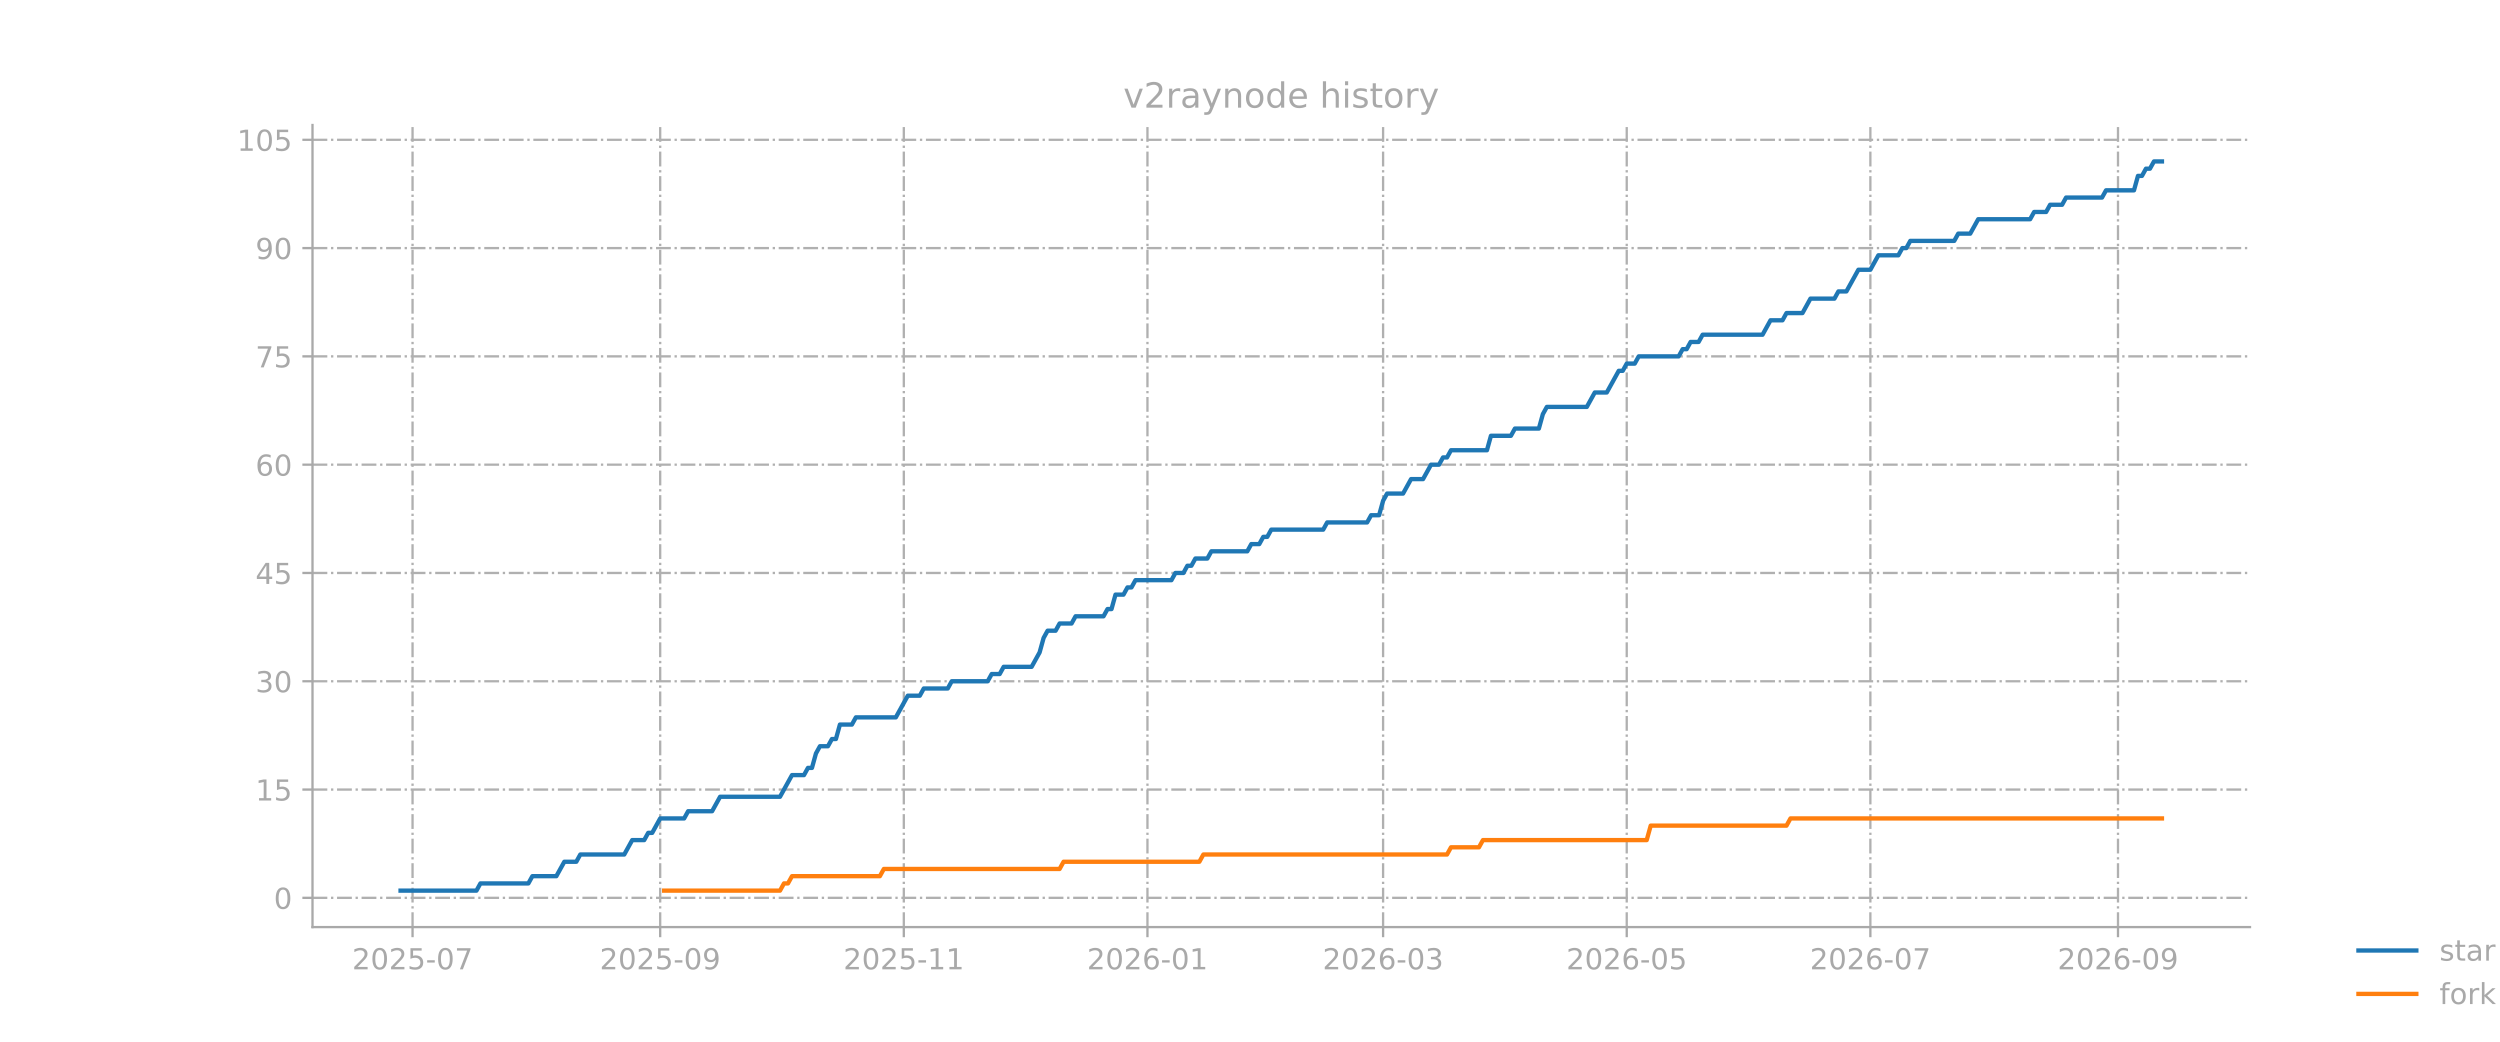
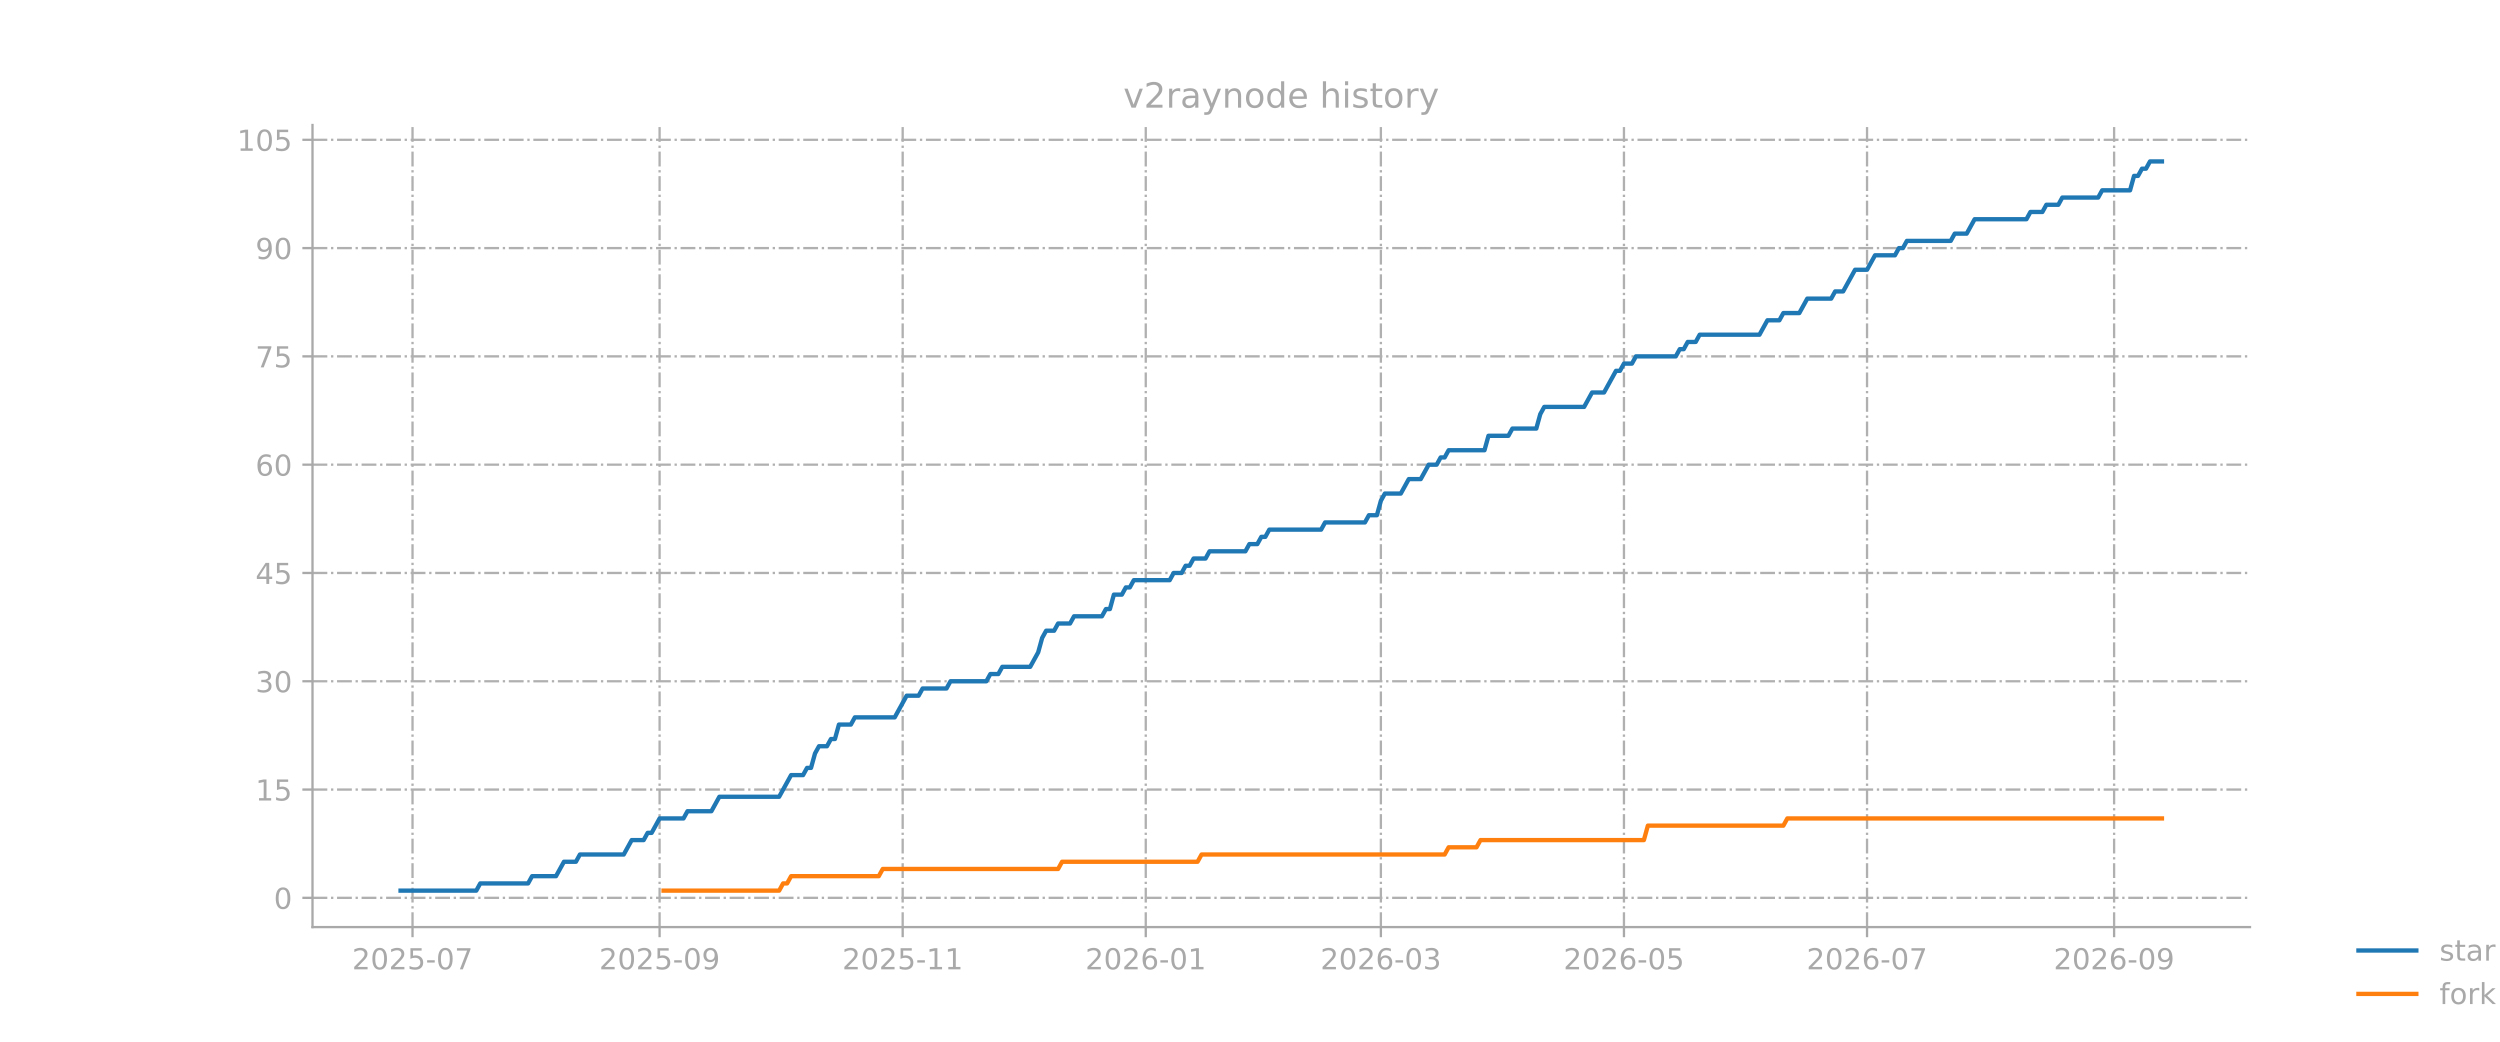
<svg xmlns="http://www.w3.org/2000/svg" xmlns:xlink="http://www.w3.org/1999/xlink" width="864pt" height="360pt" viewBox="0 0 864 360" version="1.1">
  <defs>
    <style type="text/css">*{stroke-linejoin: round; stroke-linecap: butt}</style>
  </defs>
  <g id="figure_1">
    <g id="patch_1">
      <path d="M 0 360  L 864 360  L 864 0  L 0 0  L 0 360  z " style="fill: none; opacity: 0" />
    </g>
    <g id="axes_1">
      <g id="patch_2">
        <path d="M 108 320.4  L 777.6 320.4  L 777.6 43.2  L 108 43.2  L 108 320.4  z " style="fill: none; opacity: 0" />
      </g>
      <g id="matplotlib.axis_1">
        <g id="xtick_1">
          <g id="line2d_1">
-             <path d="M 142.577 320.4  L 142.577 43.2  " clip-path="url(#pde689eb387)" style="fill: none; stroke-dasharray: 5.12,1.28,0.8,1.28; stroke-dashoffset: 0; stroke: #b0b0b0; stroke-width: 0.8" />
+             <path d="M 142.568 320.4  L 142.568 43.2  " clip-path="url(#pf4504f739e)" style="fill: none; stroke-dasharray: 5.12,1.28,0.8,1.28; stroke-dashoffset: 0; stroke: #b0b0b0; stroke-width: 0.8" />
          </g>
          <g id="line2d_2">
            <defs>
-               <path id="m1e9c561eea" d="M 0 0  L 0 3.5  " style="stroke: #a9a9a9; stroke-width: 0.8" />
+               <path id="mb2bfff92fb" d="M 0 0  L 0 3.5  " style="stroke: #a9a9a9; stroke-width: 0.8" />
            </defs>
            <g>
-               <use xlink:href="#m1e9c561eea" x="142.577" y="320.4" style="fill: #a9a9a9; stroke: #a9a9a9; stroke-width: 0.8" />
+               <use xlink:href="#mb2bfff92fb" x="142.568" y="320.4" style="fill: #a9a9a9; stroke: #a9a9a9; stroke-width: 0.8" />
            </g>
          </g>
          <g id="text_1">
-             <g style="fill: #a9a9a9" transform="translate(121.686 334.9977) scale(0.1 -0.1)">
+             <g style="fill: #a9a9a9" transform="translate(121.6766 334.9977) scale(0.1 -0.1)">
              <defs>
                <path id="DejaVuSans-15" d="M 1228 531  L 3431 531  L 3431 0  L 469 0  L 469 531  Q 828 903 1448 1529  Q 2069 2156 2228 2338  Q 2531 2678 2651 2914  Q 2772 3150 2772 3378  Q 2772 3750 2511 3984  Q 2250 4219 1831 4219  Q 1534 4219 1204 4116  Q 875 4013 500 3803  L 500 4441  Q 881 4594 1212 4672  Q 1544 4750 1819 4750  Q 2544 4750 2975 4387  Q 3406 4025 3406 3419  Q 3406 3131 3298 2873  Q 3191 2616 2906 2266  Q 2828 2175 2409 1742  Q 1991 1309 1228 531  z " transform="scale(0.015625)" />
                <path id="DejaVuSans-13" d="M 2034 4250  Q 1547 4250 1301 3770  Q 1056 3291 1056 2328  Q 1056 1369 1301 889  Q 1547 409 2034 409  Q 2525 409 2770 889  Q 3016 1369 3016 2328  Q 3016 3291 2770 3770  Q 2525 4250 2034 4250  z M 2034 4750  Q 2819 4750 3233 4129  Q 3647 3509 3647 2328  Q 3647 1150 3233 529  Q 2819 -91 2034 -91  Q 1250 -91 836 529  Q 422 1150 422 2328  Q 422 3509 836 4129  Q 1250 4750 2034 4750  z " transform="scale(0.015625)" />
                <path id="DejaVuSans-18" d="M 691 4666  L 3169 4666  L 3169 4134  L 1269 4134  L 1269 2991  Q 1406 3038 1543 3061  Q 1681 3084 1819 3084  Q 2600 3084 3056 2656  Q 3513 2228 3513 1497  Q 3513 744 3044 326  Q 2575 -91 1722 -91  Q 1428 -91 1123 -41  Q 819 9 494 109  L 494 744  Q 775 591 1075 516  Q 1375 441 1709 441  Q 2250 441 2565 725  Q 2881 1009 2881 1497  Q 2881 1984 2565 2268  Q 2250 2553 1709 2553  Q 1456 2553 1204 2497  Q 953 2441 691 2322  L 691 4666  z " transform="scale(0.015625)" />
                <path id="DejaVuSans-10" d="M 313 2009  L 1997 2009  L 1997 1497  L 313 1497  L 313 2009  z " transform="scale(0.015625)" />
                <path id="DejaVuSans-1a" d="M 525 4666  L 3525 4666  L 3525 4397  L 1831 0  L 1172 0  L 2766 4134  L 525 4134  L 525 4666  z " transform="scale(0.015625)" />
              </defs>
              <use xlink:href="#DejaVuSans-15" />
              <use xlink:href="#DejaVuSans-13" transform="translate(63.625 0)" />
              <use xlink:href="#DejaVuSans-15" transform="translate(127.25 0)" />
              <use xlink:href="#DejaVuSans-18" transform="translate(190.875 0)" />
              <use xlink:href="#DejaVuSans-10" transform="translate(254.5 0)" />
              <use xlink:href="#DejaVuSans-13" transform="translate(290.5781 0)" />
              <use xlink:href="#DejaVuSans-1a" transform="translate(354.2031 0)" />
            </g>
          </g>
        </g>
        <g id="xtick_2">
          <g id="line2d_3">
-             <path d="M 228.158 320.4  L 228.158 43.2  " clip-path="url(#pde689eb387)" style="fill: none; stroke-dasharray: 5.12,1.28,0.8,1.28; stroke-dashoffset: 0; stroke: #b0b0b0; stroke-width: 0.8" />
+             <path d="M 227.955 320.4  L 227.955 43.2  " clip-path="url(#pf4504f739e)" style="fill: none; stroke-dasharray: 5.12,1.28,0.8,1.28; stroke-dashoffset: 0; stroke: #b0b0b0; stroke-width: 0.8" />
          </g>
          <g id="line2d_4">
            <g>
-               <use xlink:href="#m1e9c561eea" x="228.158" y="320.4" style="fill: #a9a9a9; stroke: #a9a9a9; stroke-width: 0.8" />
+               <use xlink:href="#mb2bfff92fb" x="227.955" y="320.4" style="fill: #a9a9a9; stroke: #a9a9a9; stroke-width: 0.8" />
            </g>
          </g>
          <g id="text_2">
-             <g style="fill: #a9a9a9" transform="translate(207.2667 334.9977) scale(0.1 -0.1)">
+             <g style="fill: #a9a9a9" transform="translate(207.0637 334.9977) scale(0.1 -0.1)">
              <defs>
                <path id="DejaVuSans-1c" d="M 703 97  L 703 672  Q 941 559 1184 500  Q 1428 441 1663 441  Q 2288 441 2617 861  Q 2947 1281 2994 2138  Q 2813 1869 2534 1725  Q 2256 1581 1919 1581  Q 1219 1581 811 2004  Q 403 2428 403 3163  Q 403 3881 828 4315  Q 1253 4750 1959 4750  Q 2769 4750 3195 4129  Q 3622 3509 3622 2328  Q 3622 1225 3098 567  Q 2575 -91 1691 -91  Q 1453 -91 1209 -44  Q 966 3 703 97  z M 1959 2075  Q 2384 2075 2632 2365  Q 2881 2656 2881 3163  Q 2881 3666 2632 3958  Q 2384 4250 1959 4250  Q 1534 4250 1286 3958  Q 1038 3666 1038 3163  Q 1038 2656 1286 2365  Q 1534 2075 1959 2075  z " transform="scale(0.015625)" />
              </defs>
              <use xlink:href="#DejaVuSans-15" />
              <use xlink:href="#DejaVuSans-13" transform="translate(63.625 0)" />
              <use xlink:href="#DejaVuSans-15" transform="translate(127.25 0)" />
              <use xlink:href="#DejaVuSans-18" transform="translate(190.875 0)" />
              <use xlink:href="#DejaVuSans-10" transform="translate(254.5 0)" />
              <use xlink:href="#DejaVuSans-13" transform="translate(290.5781 0)" />
              <use xlink:href="#DejaVuSans-1c" transform="translate(354.2031 0)" />
            </g>
          </g>
        </g>
        <g id="xtick_3">
          <g id="line2d_5">
-             <path d="M 312.358 320.4  L 312.358 43.2  " clip-path="url(#pde689eb387)" style="fill: none; stroke-dasharray: 5.12,1.28,0.8,1.28; stroke-dashoffset: 0; stroke: #b0b0b0; stroke-width: 0.8" />
+             <path d="M 311.965 320.4  L 311.965 43.2  " clip-path="url(#pf4504f739e)" style="fill: none; stroke-dasharray: 5.12,1.28,0.8,1.28; stroke-dashoffset: 0; stroke: #b0b0b0; stroke-width: 0.8" />
          </g>
          <g id="line2d_6">
            <g>
-               <use xlink:href="#m1e9c561eea" x="312.358" y="320.4" style="fill: #a9a9a9; stroke: #a9a9a9; stroke-width: 0.8" />
+               <use xlink:href="#mb2bfff92fb" x="311.965" y="320.4" style="fill: #a9a9a9; stroke: #a9a9a9; stroke-width: 0.8" />
            </g>
          </g>
          <g id="text_3">
-             <g style="fill: #a9a9a9" transform="translate(291.467 334.9977) scale(0.1 -0.1)">
+             <g style="fill: #a9a9a9" transform="translate(291.0735 334.9977) scale(0.1 -0.1)">
              <defs>
                <path id="DejaVuSans-14" d="M 794 531  L 1825 531  L 1825 4091  L 703 3866  L 703 4441  L 1819 4666  L 2450 4666  L 2450 531  L 3481 531  L 3481 0  L 794 0  L 794 531  z " transform="scale(0.015625)" />
              </defs>
              <use xlink:href="#DejaVuSans-15" />
              <use xlink:href="#DejaVuSans-13" transform="translate(63.625 0)" />
              <use xlink:href="#DejaVuSans-15" transform="translate(127.25 0)" />
              <use xlink:href="#DejaVuSans-18" transform="translate(190.875 0)" />
              <use xlink:href="#DejaVuSans-10" transform="translate(254.5 0)" />
              <use xlink:href="#DejaVuSans-14" transform="translate(290.5781 0)" />
              <use xlink:href="#DejaVuSans-14" transform="translate(354.2031 0)" />
            </g>
          </g>
        </g>
        <g id="xtick_4">
          <g id="line2d_7">
-             <path d="M 396.559 320.4  L 396.559 43.2  " clip-path="url(#pde689eb387)" style="fill: none; stroke-dasharray: 5.12,1.28,0.8,1.28; stroke-dashoffset: 0; stroke: #b0b0b0; stroke-width: 0.8" />
+             <path d="M 395.975 320.4  L 395.975 43.2  " clip-path="url(#pf4504f739e)" style="fill: none; stroke-dasharray: 5.12,1.28,0.8,1.28; stroke-dashoffset: 0; stroke: #b0b0b0; stroke-width: 0.8" />
          </g>
          <g id="line2d_8">
            <g>
-               <use xlink:href="#m1e9c561eea" x="396.559" y="320.4" style="fill: #a9a9a9; stroke: #a9a9a9; stroke-width: 0.8" />
+               <use xlink:href="#mb2bfff92fb" x="395.975" y="320.4" style="fill: #a9a9a9; stroke: #a9a9a9; stroke-width: 0.8" />
            </g>
          </g>
          <g id="text_4">
-             <g style="fill: #a9a9a9" transform="translate(375.6674 334.9977) scale(0.1 -0.1)">
+             <g style="fill: #a9a9a9" transform="translate(375.0834 334.9977) scale(0.1 -0.1)">
              <defs>
                <path id="DejaVuSans-19" d="M 2113 2584  Q 1688 2584 1439 2293  Q 1191 2003 1191 1497  Q 1191 994 1439 701  Q 1688 409 2113 409  Q 2538 409 2786 701  Q 3034 994 3034 1497  Q 3034 2003 2786 2293  Q 2538 2584 2113 2584  z M 3366 4563  L 3366 3988  Q 3128 4100 2886 4159  Q 2644 4219 2406 4219  Q 1781 4219 1451 3797  Q 1122 3375 1075 2522  Q 1259 2794 1537 2939  Q 1816 3084 2150 3084  Q 2853 3084 3261 2657  Q 3669 2231 3669 1497  Q 3669 778 3244 343  Q 2819 -91 2113 -91  Q 1303 -91 875 529  Q 447 1150 447 2328  Q 447 3434 972 4092  Q 1497 4750 2381 4750  Q 2619 4750 2861 4703  Q 3103 4656 3366 4563  z " transform="scale(0.015625)" />
              </defs>
              <use xlink:href="#DejaVuSans-15" />
              <use xlink:href="#DejaVuSans-13" transform="translate(63.625 0)" />
              <use xlink:href="#DejaVuSans-15" transform="translate(127.25 0)" />
              <use xlink:href="#DejaVuSans-19" transform="translate(190.875 0)" />
              <use xlink:href="#DejaVuSans-10" transform="translate(254.5 0)" />
              <use xlink:href="#DejaVuSans-13" transform="translate(290.5781 0)" />
              <use xlink:href="#DejaVuSans-14" transform="translate(354.2031 0)" />
            </g>
          </g>
        </g>
        <g id="xtick_5">
          <g id="line2d_9">
-             <path d="M 477.999 320.4  L 477.999 43.2  " clip-path="url(#pde689eb387)" style="fill: none; stroke-dasharray: 5.12,1.28,0.8,1.28; stroke-dashoffset: 0; stroke: #b0b0b0; stroke-width: 0.8" />
+             <path d="M 477.23 320.4  L 477.23 43.2  " clip-path="url(#pf4504f739e)" style="fill: none; stroke-dasharray: 5.12,1.28,0.8,1.28; stroke-dashoffset: 0; stroke: #b0b0b0; stroke-width: 0.8" />
          </g>
          <g id="line2d_10">
            <g>
-               <use xlink:href="#m1e9c561eea" x="477.999" y="320.4" style="fill: #a9a9a9; stroke: #a9a9a9; stroke-width: 0.8" />
+               <use xlink:href="#mb2bfff92fb" x="477.23" y="320.4" style="fill: #a9a9a9; stroke: #a9a9a9; stroke-width: 0.8" />
            </g>
          </g>
          <g id="text_5">
-             <g style="fill: #a9a9a9" transform="translate(457.1071 334.9977) scale(0.1 -0.1)">
+             <g style="fill: #a9a9a9" transform="translate(456.3389 334.9977) scale(0.1 -0.1)">
              <defs>
                <path id="DejaVuSans-16" d="M 2597 2516  Q 3050 2419 3304 2112  Q 3559 1806 3559 1356  Q 3559 666 3084 287  Q 2609 -91 1734 -91  Q 1441 -91 1130 -33  Q 819 25 488 141  L 488 750  Q 750 597 1062 519  Q 1375 441 1716 441  Q 2309 441 2620 675  Q 2931 909 2931 1356  Q 2931 1769 2642 2001  Q 2353 2234 1838 2234  L 1294 2234  L 1294 2753  L 1863 2753  Q 2328 2753 2575 2939  Q 2822 3125 2822 3475  Q 2822 3834 2567 4026  Q 2313 4219 1838 4219  Q 1578 4219 1281 4162  Q 984 4106 628 3988  L 628 4550  Q 988 4650 1302 4700  Q 1616 4750 1894 4750  Q 2613 4750 3031 4423  Q 3450 4097 3450 3541  Q 3450 3153 3228 2886  Q 3006 2619 2597 2516  z " transform="scale(0.015625)" />
              </defs>
              <use xlink:href="#DejaVuSans-15" />
              <use xlink:href="#DejaVuSans-13" transform="translate(63.625 0)" />
              <use xlink:href="#DejaVuSans-15" transform="translate(127.25 0)" />
              <use xlink:href="#DejaVuSans-19" transform="translate(190.875 0)" />
              <use xlink:href="#DejaVuSans-10" transform="translate(254.5 0)" />
              <use xlink:href="#DejaVuSans-13" transform="translate(290.5781 0)" />
              <use xlink:href="#DejaVuSans-16" transform="translate(354.2031 0)" />
            </g>
          </g>
        </g>
        <g id="xtick_6">
          <g id="line2d_11">
-             <path d="M 562.199 320.4  L 562.199 43.2  " clip-path="url(#pde689eb387)" style="fill: none; stroke-dasharray: 5.12,1.28,0.8,1.28; stroke-dashoffset: 0; stroke: #b0b0b0; stroke-width: 0.8" />
+             <path d="M 561.24 320.4  L 561.24 43.2  " clip-path="url(#pf4504f739e)" style="fill: none; stroke-dasharray: 5.12,1.28,0.8,1.28; stroke-dashoffset: 0; stroke: #b0b0b0; stroke-width: 0.8" />
          </g>
          <g id="line2d_12">
            <g>
-               <use xlink:href="#m1e9c561eea" x="562.199" y="320.4" style="fill: #a9a9a9; stroke: #a9a9a9; stroke-width: 0.8" />
+               <use xlink:href="#mb2bfff92fb" x="561.24" y="320.4" style="fill: #a9a9a9; stroke: #a9a9a9; stroke-width: 0.8" />
            </g>
          </g>
          <g id="text_6">
-             <g style="fill: #a9a9a9" transform="translate(541.3075 334.9977) scale(0.1 -0.1)">
+             <g style="fill: #a9a9a9" transform="translate(540.3487 334.9977) scale(0.1 -0.1)">
              <use xlink:href="#DejaVuSans-15" />
              <use xlink:href="#DejaVuSans-13" transform="translate(63.625 0)" />
              <use xlink:href="#DejaVuSans-15" transform="translate(127.25 0)" />
              <use xlink:href="#DejaVuSans-19" transform="translate(190.875 0)" />
              <use xlink:href="#DejaVuSans-10" transform="translate(254.5 0)" />
              <use xlink:href="#DejaVuSans-13" transform="translate(290.5781 0)" />
              <use xlink:href="#DejaVuSans-18" transform="translate(354.2031 0)" />
            </g>
          </g>
        </g>
        <g id="xtick_7">
          <g id="line2d_13">
-             <path d="M 646.399 320.4  L 646.399 43.2  " clip-path="url(#pde689eb387)" style="fill: none; stroke-dasharray: 5.12,1.28,0.8,1.28; stroke-dashoffset: 0; stroke: #b0b0b0; stroke-width: 0.8" />
+             <path d="M 645.25 320.4  L 645.25 43.2  " clip-path="url(#pf4504f739e)" style="fill: none; stroke-dasharray: 5.12,1.28,0.8,1.28; stroke-dashoffset: 0; stroke: #b0b0b0; stroke-width: 0.8" />
          </g>
          <g id="line2d_14">
            <g>
-               <use xlink:href="#m1e9c561eea" x="646.399" y="320.4" style="fill: #a9a9a9; stroke: #a9a9a9; stroke-width: 0.8" />
+               <use xlink:href="#mb2bfff92fb" x="645.25" y="320.4" style="fill: #a9a9a9; stroke: #a9a9a9; stroke-width: 0.8" />
            </g>
          </g>
          <g id="text_7">
-             <g style="fill: #a9a9a9" transform="translate(625.5079 334.9977) scale(0.1 -0.1)">
+             <g style="fill: #a9a9a9" transform="translate(624.3586 334.9977) scale(0.1 -0.1)">
              <use xlink:href="#DejaVuSans-15" />
              <use xlink:href="#DejaVuSans-13" transform="translate(63.625 0)" />
              <use xlink:href="#DejaVuSans-15" transform="translate(127.25 0)" />
              <use xlink:href="#DejaVuSans-19" transform="translate(190.875 0)" />
              <use xlink:href="#DejaVuSans-10" transform="translate(254.5 0)" />
              <use xlink:href="#DejaVuSans-13" transform="translate(290.5781 0)" />
              <use xlink:href="#DejaVuSans-1a" transform="translate(354.2031 0)" />
            </g>
          </g>
        </g>
        <g id="xtick_8">
          <g id="line2d_15">
-             <path d="M 731.98 320.4  L 731.98 43.2  " clip-path="url(#pde689eb387)" style="fill: none; stroke-dasharray: 5.12,1.28,0.8,1.28; stroke-dashoffset: 0; stroke: #b0b0b0; stroke-width: 0.8" />
+             <path d="M 730.637 320.4  L 730.637 43.2  " clip-path="url(#pf4504f739e)" style="fill: none; stroke-dasharray: 5.12,1.28,0.8,1.28; stroke-dashoffset: 0; stroke: #b0b0b0; stroke-width: 0.8" />
          </g>
          <g id="line2d_16">
            <g>
-               <use xlink:href="#m1e9c561eea" x="731.98" y="320.4" style="fill: #a9a9a9; stroke: #a9a9a9; stroke-width: 0.8" />
+               <use xlink:href="#mb2bfff92fb" x="730.637" y="320.4" style="fill: #a9a9a9; stroke: #a9a9a9; stroke-width: 0.8" />
            </g>
          </g>
          <g id="text_8">
-             <g style="fill: #a9a9a9" transform="translate(711.0886 334.9977) scale(0.1 -0.1)">
+             <g style="fill: #a9a9a9" transform="translate(709.7457 334.9977) scale(0.1 -0.1)">
              <use xlink:href="#DejaVuSans-15" />
              <use xlink:href="#DejaVuSans-13" transform="translate(63.625 0)" />
              <use xlink:href="#DejaVuSans-15" transform="translate(127.25 0)" />
              <use xlink:href="#DejaVuSans-19" transform="translate(190.875 0)" />
              <use xlink:href="#DejaVuSans-10" transform="translate(254.5 0)" />
              <use xlink:href="#DejaVuSans-13" transform="translate(290.5781 0)" />
              <use xlink:href="#DejaVuSans-1c" transform="translate(354.2031 0)" />
            </g>
          </g>
        </g>
      </g>
      <g id="matplotlib.axis_2">
        <g id="ytick_1">
          <g id="line2d_17">
-             <path d="M 108 310.295  L 777.6 310.295  " clip-path="url(#pde689eb387)" style="fill: none; stroke-dasharray: 5.12,1.28,0.8,1.28; stroke-dashoffset: 0; stroke: #b0b0b0; stroke-width: 0.8" />
+             <path d="M 108 310.295  L 777.6 310.295  " clip-path="url(#pf4504f739e)" style="fill: none; stroke-dasharray: 5.12,1.28,0.8,1.28; stroke-dashoffset: 0; stroke: #b0b0b0; stroke-width: 0.8" />
          </g>
          <g id="line2d_18">
            <defs>
-               <path id="mfa9783ff1e" d="M 0 0  L -3.5 0  " style="stroke: #a9a9a9; stroke-width: 0.8" />
+               <path id="m9277b8d34e" d="M 0 0  L -3.5 0  " style="stroke: #a9a9a9; stroke-width: 0.8" />
            </defs>
            <g>
-               <use xlink:href="#mfa9783ff1e" x="108" y="310.295" style="fill: #a9a9a9; stroke: #a9a9a9; stroke-width: 0.8" />
+               <use xlink:href="#m9277b8d34e" x="108" y="310.295" style="fill: #a9a9a9; stroke: #a9a9a9; stroke-width: 0.8" />
            </g>
          </g>
          <g id="text_9">
            <g style="fill: #a9a9a9" transform="translate(94.6375 314.0939) scale(0.1 -0.1)">
              <use xlink:href="#DejaVuSans-13" />
            </g>
          </g>
        </g>
        <g id="ytick_2">
          <g id="line2d_19">
-             <path d="M 108 272.869  L 777.6 272.869  " clip-path="url(#pde689eb387)" style="fill: none; stroke-dasharray: 5.12,1.28,0.8,1.28; stroke-dashoffset: 0; stroke: #b0b0b0; stroke-width: 0.8" />
+             <path d="M 108 272.869  L 777.6 272.869  " clip-path="url(#pf4504f739e)" style="fill: none; stroke-dasharray: 5.12,1.28,0.8,1.28; stroke-dashoffset: 0; stroke: #b0b0b0; stroke-width: 0.8" />
          </g>
          <g id="line2d_20">
            <g>
-               <use xlink:href="#mfa9783ff1e" x="108" y="272.869" style="fill: #a9a9a9; stroke: #a9a9a9; stroke-width: 0.8" />
+               <use xlink:href="#m9277b8d34e" x="108" y="272.869" style="fill: #a9a9a9; stroke: #a9a9a9; stroke-width: 0.8" />
            </g>
          </g>
          <g id="text_10">
            <g style="fill: #a9a9a9" transform="translate(88.275 276.6681) scale(0.1 -0.1)">
              <use xlink:href="#DejaVuSans-14" />
              <use xlink:href="#DejaVuSans-18" transform="translate(63.625 0)" />
            </g>
          </g>
        </g>
        <g id="ytick_3">
          <g id="line2d_21">
-             <path d="M 108 235.444  L 777.6 235.444  " clip-path="url(#pde689eb387)" style="fill: none; stroke-dasharray: 5.12,1.28,0.8,1.28; stroke-dashoffset: 0; stroke: #b0b0b0; stroke-width: 0.8" />
+             <path d="M 108 235.444  L 777.6 235.444  " clip-path="url(#pf4504f739e)" style="fill: none; stroke-dasharray: 5.12,1.28,0.8,1.28; stroke-dashoffset: 0; stroke: #b0b0b0; stroke-width: 0.8" />
          </g>
          <g id="line2d_22">
            <g>
-               <use xlink:href="#mfa9783ff1e" x="108" y="235.444" style="fill: #a9a9a9; stroke: #a9a9a9; stroke-width: 0.8" />
+               <use xlink:href="#m9277b8d34e" x="108" y="235.444" style="fill: #a9a9a9; stroke: #a9a9a9; stroke-width: 0.8" />
            </g>
          </g>
          <g id="text_11">
            <g style="fill: #a9a9a9" transform="translate(88.275 239.2424) scale(0.1 -0.1)">
              <use xlink:href="#DejaVuSans-16" />
              <use xlink:href="#DejaVuSans-13" transform="translate(63.625 0)" />
            </g>
          </g>
        </g>
        <g id="ytick_4">
          <g id="line2d_23">
-             <path d="M 108 198.018  L 777.6 198.018  " clip-path="url(#pde689eb387)" style="fill: none; stroke-dasharray: 5.12,1.28,0.8,1.28; stroke-dashoffset: 0; stroke: #b0b0b0; stroke-width: 0.8" />
+             <path d="M 108 198.018  L 777.6 198.018  " clip-path="url(#pf4504f739e)" style="fill: none; stroke-dasharray: 5.12,1.28,0.8,1.28; stroke-dashoffset: 0; stroke: #b0b0b0; stroke-width: 0.8" />
          </g>
          <g id="line2d_24">
            <g>
-               <use xlink:href="#mfa9783ff1e" x="108" y="198.018" style="fill: #a9a9a9; stroke: #a9a9a9; stroke-width: 0.8" />
+               <use xlink:href="#m9277b8d34e" x="108" y="198.018" style="fill: #a9a9a9; stroke: #a9a9a9; stroke-width: 0.8" />
            </g>
          </g>
          <g id="text_12">
            <g style="fill: #a9a9a9" transform="translate(88.275 201.8167) scale(0.1 -0.1)">
              <defs>
                <path id="DejaVuSans-17" d="M 2419 4116  L 825 1625  L 2419 1625  L 2419 4116  z M 2253 4666  L 3047 4666  L 3047 1625  L 3713 1625  L 3713 1100  L 3047 1100  L 3047 0  L 2419 0  L 2419 1100  L 313 1100  L 313 1709  L 2253 4666  z " transform="scale(0.015625)" />
              </defs>
              <use xlink:href="#DejaVuSans-17" />
              <use xlink:href="#DejaVuSans-18" transform="translate(63.625 0)" />
            </g>
          </g>
        </g>
        <g id="ytick_5">
          <g id="line2d_25">
-             <path d="M 108 160.592  L 777.6 160.592  " clip-path="url(#pde689eb387)" style="fill: none; stroke-dasharray: 5.12,1.28,0.8,1.28; stroke-dashoffset: 0; stroke: #b0b0b0; stroke-width: 0.8" />
+             <path d="M 108 160.592  L 777.6 160.592  " clip-path="url(#pf4504f739e)" style="fill: none; stroke-dasharray: 5.12,1.28,0.8,1.28; stroke-dashoffset: 0; stroke: #b0b0b0; stroke-width: 0.8" />
          </g>
          <g id="line2d_26">
            <g>
-               <use xlink:href="#mfa9783ff1e" x="108" y="160.592" style="fill: #a9a9a9; stroke: #a9a9a9; stroke-width: 0.8" />
+               <use xlink:href="#m9277b8d34e" x="108" y="160.592" style="fill: #a9a9a9; stroke: #a9a9a9; stroke-width: 0.8" />
            </g>
          </g>
          <g id="text_13">
            <g style="fill: #a9a9a9" transform="translate(88.275 164.3909) scale(0.1 -0.1)">
              <use xlink:href="#DejaVuSans-19" />
              <use xlink:href="#DejaVuSans-13" transform="translate(63.625 0)" />
            </g>
          </g>
        </g>
        <g id="ytick_6">
          <g id="line2d_27">
-             <path d="M 108 123.166  L 777.6 123.166  " clip-path="url(#pde689eb387)" style="fill: none; stroke-dasharray: 5.12,1.28,0.8,1.28; stroke-dashoffset: 0; stroke: #b0b0b0; stroke-width: 0.8" />
+             <path d="M 108 123.166  L 777.6 123.166  " clip-path="url(#pf4504f739e)" style="fill: none; stroke-dasharray: 5.12,1.28,0.8,1.28; stroke-dashoffset: 0; stroke: #b0b0b0; stroke-width: 0.8" />
          </g>
          <g id="line2d_28">
            <g>
-               <use xlink:href="#mfa9783ff1e" x="108" y="123.166" style="fill: #a9a9a9; stroke: #a9a9a9; stroke-width: 0.8" />
+               <use xlink:href="#m9277b8d34e" x="108" y="123.166" style="fill: #a9a9a9; stroke: #a9a9a9; stroke-width: 0.8" />
            </g>
          </g>
          <g id="text_14">
            <g style="fill: #a9a9a9" transform="translate(88.275 126.9652) scale(0.1 -0.1)">
              <use xlink:href="#DejaVuSans-1a" />
              <use xlink:href="#DejaVuSans-18" transform="translate(63.625 0)" />
            </g>
          </g>
        </g>
        <g id="ytick_7">
          <g id="line2d_29">
-             <path d="M 108 85.741  L 777.6 85.741  " clip-path="url(#pde689eb387)" style="fill: none; stroke-dasharray: 5.12,1.28,0.8,1.28; stroke-dashoffset: 0; stroke: #b0b0b0; stroke-width: 0.8" />
+             <path d="M 108 85.741  L 777.6 85.741  " clip-path="url(#pf4504f739e)" style="fill: none; stroke-dasharray: 5.12,1.28,0.8,1.28; stroke-dashoffset: 0; stroke: #b0b0b0; stroke-width: 0.8" />
          </g>
          <g id="line2d_30">
            <g>
-               <use xlink:href="#mfa9783ff1e" x="108" y="85.741" style="fill: #a9a9a9; stroke: #a9a9a9; stroke-width: 0.8" />
+               <use xlink:href="#m9277b8d34e" x="108" y="85.741" style="fill: #a9a9a9; stroke: #a9a9a9; stroke-width: 0.8" />
            </g>
          </g>
          <g id="text_15">
            <g style="fill: #a9a9a9" transform="translate(88.275 89.53942) scale(0.1 -0.1)">
              <use xlink:href="#DejaVuSans-1c" />
              <use xlink:href="#DejaVuSans-13" transform="translate(63.625 0)" />
            </g>
          </g>
        </g>
        <g id="ytick_8">
          <g id="line2d_31">
-             <path d="M 108 48.315  L 777.6 48.315  " clip-path="url(#pde689eb387)" style="fill: none; stroke-dasharray: 5.12,1.28,0.8,1.28; stroke-dashoffset: 0; stroke: #b0b0b0; stroke-width: 0.8" />
+             <path d="M 108 48.315  L 777.6 48.315  " clip-path="url(#pf4504f739e)" style="fill: none; stroke-dasharray: 5.12,1.28,0.8,1.28; stroke-dashoffset: 0; stroke: #b0b0b0; stroke-width: 0.8" />
          </g>
          <g id="line2d_32">
            <g>
-               <use xlink:href="#mfa9783ff1e" x="108" y="48.315" style="fill: #a9a9a9; stroke: #a9a9a9; stroke-width: 0.8" />
+               <use xlink:href="#m9277b8d34e" x="108" y="48.315" style="fill: #a9a9a9; stroke: #a9a9a9; stroke-width: 0.8" />
            </g>
          </g>
          <g id="text_16">
            <g style="fill: #a9a9a9" transform="translate(81.9125 52.11368) scale(0.1 -0.1)">
              <use xlink:href="#DejaVuSans-14" />
              <use xlink:href="#DejaVuSans-13" transform="translate(63.625 0)" />
              <use xlink:href="#DejaVuSans-18" transform="translate(127.25 0)" />
            </g>
          </g>
        </g>
      </g>
      <g id="line2d_33">
-         <path d="M 138.436 307.8  L 164.663 307.8  L 166.043 305.305  L 182.607 305.305  L 183.987 302.81  L 192.269 302.81  L 195.03 297.82  L 199.171 297.82  L 200.551 295.325  L 215.735 295.325  L 218.496 290.335  L 222.637 290.335  L 224.017 287.84  L 225.397 287.84  L 228.158 282.85  L 236.44 282.85  L 237.82 280.354  L 246.102 280.354  L 248.863 275.364  L 269.568 275.364  L 273.709 267.879  L 277.85 267.879  L 279.23 265.384  L 280.611 265.384  L 281.991 260.394  L 283.371 257.899  L 286.132 257.899  L 287.512 255.404  L 288.893 255.404  L 290.273 250.414  L 294.414 250.414  L 295.794 247.919  L 309.598 247.919  L 313.739 240.434  L 317.88 240.434  L 319.26 237.939  L 327.542 237.939  L 328.922 235.444  L 341.345 235.444  L 342.726 232.949  L 345.486 232.949  L 346.867 230.453  L 356.529 230.453  L 359.29 225.463  L 360.67 220.473  L 362.05 217.978  L 364.811 217.978  L 366.191 215.483  L 370.332 215.483  L 371.713 212.988  L 381.375 212.988  L 382.755 210.493  L 384.136 210.493  L 385.516 205.503  L 388.277 205.503  L 389.657 203.008  L 391.037 203.008  L 392.418 200.513  L 404.841 200.513  L 406.221 198.018  L 408.982 198.018  L 410.362 195.523  L 411.742 195.523  L 413.123 193.028  L 417.264 193.028  L 418.644 190.533  L 431.067 190.533  L 432.447 188.038  L 435.208 188.038  L 436.588 185.543  L 437.969 185.543  L 439.349 183.048  L 457.294 183.048  L 458.674 180.552  L 472.477 180.552  L 473.858 178.057  L 476.618 178.057  L 477.999 173.067  L 479.379 170.572  L 484.9 170.572  L 487.661 165.582  L 491.802 165.582  L 494.563 160.592  L 497.323 160.592  L 498.704 158.097  L 500.084 158.097  L 501.464 155.602  L 513.887 155.602  L 515.268 150.612  L 522.169 150.612  L 523.55 148.117  L 531.832 148.117  L 533.212 143.127  L 534.592 140.632  L 548.396 140.632  L 551.156 135.642  L 555.297 135.642  L 559.438 128.156  L 560.819 128.156  L 562.199 125.661  L 564.96 125.661  L 566.34 123.166  L 580.143 123.166  L 581.524 120.671  L 582.904 120.671  L 584.284 118.176  L 587.045 118.176  L 588.425 115.681  L 609.13 115.681  L 611.891 110.691  L 616.032 110.691  L 617.412 108.196  L 622.934 108.196  L 625.694 103.206  L 633.976 103.206  L 635.357 100.711  L 638.117 100.711  L 642.258 93.226  L 646.399 93.226  L 649.16 88.236  L 656.062 88.236  L 657.442 85.741  L 658.822 85.741  L 660.203 83.246  L 675.386 83.246  L 676.767 80.75  L 680.908 80.75  L 683.668 75.76  L 701.613 75.76  L 702.993 73.265  L 707.134 73.265  L 708.514 70.77  L 712.655 70.77  L 714.036 68.275  L 726.459 68.275  L 727.839 65.78  L 737.501 65.78  L 738.882 60.79  L 740.262 60.79  L 741.642 58.295  L 743.023 58.295  L 744.403 55.8  L 747.164 55.8  L 747.164 55.8  " clip-path="url(#pde689eb387)" style="fill: none; stroke: #1f77b4; stroke-width: 1.5; stroke-linecap: square" />
+         <path d="M 138.436 307.8  L 164.603 307.8  L 165.981 305.305  L 182.507 305.305  L 183.884 302.81  L 192.148 302.81  L 194.902 297.82  L 199.034 297.82  L 200.411 295.325  L 215.56 295.325  L 218.315 290.335  L 222.446 290.335  L 223.823 287.84  L 225.201 287.84  L 227.955 282.85  L 236.218 282.85  L 237.596 280.354  L 245.859 280.354  L 248.613 275.364  L 269.271 275.364  L 273.403 267.879  L 277.535 267.879  L 278.912 265.384  L 280.289 265.384  L 281.666 260.394  L 283.044 257.899  L 285.798 257.899  L 287.175 255.404  L 288.552 255.404  L 289.93 250.414  L 294.061 250.414  L 295.438 247.919  L 309.211 247.919  L 313.342 240.434  L 317.474 240.434  L 318.851 237.939  L 327.114 237.939  L 328.491 235.444  L 340.886 235.444  L 342.264 232.949  L 345.018 232.949  L 346.395 230.453  L 356.036 230.453  L 358.79 225.463  L 360.167 220.473  L 361.545 217.978  L 364.299 217.978  L 365.676 215.483  L 369.808 215.483  L 371.185 212.988  L 380.826 212.988  L 382.203 210.493  L 383.58 210.493  L 384.957 205.503  L 387.712 205.503  L 389.089 203.008  L 390.466 203.008  L 391.843 200.513  L 404.238 200.513  L 405.615 198.018  L 408.37 198.018  L 409.747 195.523  L 411.124 195.523  L 412.501 193.028  L 416.633 193.028  L 418.01 190.533  L 430.405 190.533  L 431.782 188.038  L 434.537 188.038  L 435.914 185.543  L 437.291 185.543  L 438.668 183.048  L 456.572 183.048  L 457.949 180.552  L 471.721 180.552  L 473.099 178.057  L 475.853 178.057  L 477.23 173.067  L 478.607 170.572  L 484.116 170.572  L 486.871 165.582  L 491.002 165.582  L 493.757 160.592  L 496.511 160.592  L 497.888 158.097  L 499.266 158.097  L 500.643 155.602  L 513.038 155.602  L 514.415 150.612  L 521.301 150.612  L 522.678 148.117  L 530.942 148.117  L 532.319 143.127  L 533.696 140.632  L 547.468 140.632  L 550.222 135.642  L 554.354 135.642  L 558.486 128.156  L 559.863 128.156  L 561.24 125.661  L 563.995 125.661  L 565.372 123.166  L 579.144 123.166  L 580.521 120.671  L 581.898 120.671  L 583.276 118.176  L 586.03 118.176  L 587.407 115.681  L 608.065 115.681  L 610.82 110.691  L 614.951 110.691  L 616.329 108.196  L 621.837 108.196  L 624.592 103.206  L 632.855 103.206  L 634.232 100.711  L 636.987 100.711  L 641.118 93.226  L 645.25 93.226  L 648.004 88.236  L 654.89 88.236  L 656.268 85.741  L 657.645 85.741  L 659.022 83.246  L 674.171 83.246  L 675.549 80.75  L 679.68 80.75  L 682.435 75.76  L 700.338 75.76  L 701.716 73.265  L 705.847 73.265  L 707.225 70.77  L 711.356 70.77  L 712.733 68.275  L 725.128 68.275  L 726.505 65.78  L 736.146 65.78  L 737.523 60.79  L 738.9 60.79  L 740.278 58.295  L 741.655 58.295  L 743.032 55.8  L 747.164 55.8  L 747.164 55.8  " clip-path="url(#pf4504f739e)" style="fill: none; stroke: #1f77b4; stroke-width: 1.5; stroke-linecap: square" />
      </g>
      <g id="line2d_34">
-         <path d="M 229.538 307.8  L 269.568 307.8  L 270.948 305.305  L 272.329 305.305  L 273.709 302.81  L 304.076 302.81  L 305.457 300.315  L 366.191 300.315  L 367.572 297.82  L 414.503 297.82  L 415.883 295.325  L 500.084 295.325  L 501.464 292.83  L 511.127 292.83  L 512.507 290.335  L 569.101 290.335  L 570.481 285.345  L 617.412 285.345  L 618.793 282.85  L 747.164 282.85  L 747.164 282.85  " clip-path="url(#pde689eb387)" style="fill: none; stroke: #ff7f0e; stroke-width: 1.5; stroke-linecap: square" />
+         <path d="M 229.332 307.8  L 269.271 307.8  L 270.649 305.305  L 272.026 305.305  L 273.403 302.81  L 303.702 302.81  L 305.079 300.315  L 365.676 300.315  L 367.053 297.82  L 413.879 297.82  L 415.256 295.325  L 499.266 295.325  L 500.643 292.83  L 510.283 292.83  L 511.661 290.335  L 568.126 290.335  L 569.503 285.345  L 616.329 285.345  L 617.706 282.85  L 747.164 282.85  L 747.164 282.85  " clip-path="url(#pf4504f739e)" style="fill: none; stroke: #ff7f0e; stroke-width: 1.5; stroke-linecap: square" />
      </g>
      <g id="patch_3">
        <path d="M 108 320.4  L 108 43.2  " style="fill: none; stroke: #a9a9a9; stroke-width: 0.8; stroke-linejoin: miter; stroke-linecap: square" />
      </g>
      <g id="patch_4">
        <path d="M 777.6 320.4  L 777.6 43.2  " style="fill: none" />
      </g>
      <g id="patch_5">
        <path d="M 108 320.4  L 777.6 320.4  " style="fill: none; stroke: #a9a9a9; stroke-width: 0.8; stroke-linejoin: miter; stroke-linecap: square" />
      </g>
      <g id="patch_6">
        <path d="M 108 43.2  L 777.6 43.2  " style="fill: none" />
      </g>
      <g id="text_17">
        <g style="fill: #a9a9a9" transform="translate(388.2188 37.2) scale(0.12 -0.12)">
          <defs>
            <path id="DejaVuSans-59" d="M 191 3500  L 800 3500  L 1894 563  L 2988 3500  L 3597 3500  L 2284 0  L 1503 0  L 191 3500  z " transform="scale(0.015625)" />
            <path id="DejaVuSans-55" d="M 2631 2963  Q 2534 3019 2420 3045  Q 2306 3072 2169 3072  Q 1681 3072 1420 2755  Q 1159 2438 1159 1844  L 1159 0  L 581 0  L 581 3500  L 1159 3500  L 1159 2956  Q 1341 3275 1631 3429  Q 1922 3584 2338 3584  Q 2397 3584 2469 3576  Q 2541 3569 2628 3553  L 2631 2963  z " transform="scale(0.015625)" />
            <path id="DejaVuSans-44" d="M 2194 1759  Q 1497 1759 1228 1600  Q 959 1441 959 1056  Q 959 750 1161 570  Q 1363 391 1709 391  Q 2188 391 2477 730  Q 2766 1069 2766 1631  L 2766 1759  L 2194 1759  z M 3341 1997  L 3341 0  L 2766 0  L 2766 531  Q 2569 213 2275 61  Q 1981 -91 1556 -91  Q 1019 -91 701 211  Q 384 513 384 1019  Q 384 1609 779 1909  Q 1175 2209 1959 2209  L 2766 2209  L 2766 2266  Q 2766 2663 2505 2880  Q 2244 3097 1772 3097  Q 1472 3097 1187 3025  Q 903 2953 641 2809  L 641 3341  Q 956 3463 1253 3523  Q 1550 3584 1831 3584  Q 2591 3584 2966 3190  Q 3341 2797 3341 1997  z " transform="scale(0.015625)" />
            <path id="DejaVuSans-5c" d="M 2059 -325  Q 1816 -950 1584 -1140  Q 1353 -1331 966 -1331  L 506 -1331  L 506 -850  L 844 -850  Q 1081 -850 1212 -737  Q 1344 -625 1503 -206  L 1606 56  L 191 3500  L 800 3500  L 1894 763  L 2988 3500  L 3597 3500  L 2059 -325  z " transform="scale(0.015625)" />
            <path id="DejaVuSans-51" d="M 3513 2113  L 3513 0  L 2938 0  L 2938 2094  Q 2938 2591 2744 2837  Q 2550 3084 2163 3084  Q 1697 3084 1428 2787  Q 1159 2491 1159 1978  L 1159 0  L 581 0  L 581 3500  L 1159 3500  L 1159 2956  Q 1366 3272 1645 3428  Q 1925 3584 2291 3584  Q 2894 3584 3203 3211  Q 3513 2838 3513 2113  z " transform="scale(0.015625)" />
            <path id="DejaVuSans-52" d="M 1959 3097  Q 1497 3097 1228 2736  Q 959 2375 959 1747  Q 959 1119 1226 758  Q 1494 397 1959 397  Q 2419 397 2687 759  Q 2956 1122 2956 1747  Q 2956 2369 2687 2733  Q 2419 3097 1959 3097  z M 1959 3584  Q 2709 3584 3137 3096  Q 3566 2609 3566 1747  Q 3566 888 3137 398  Q 2709 -91 1959 -91  Q 1206 -91 779 398  Q 353 888 353 1747  Q 353 2609 779 3096  Q 1206 3584 1959 3584  z " transform="scale(0.015625)" />
            <path id="DejaVuSans-47" d="M 2906 2969  L 2906 4863  L 3481 4863  L 3481 0  L 2906 0  L 2906 525  Q 2725 213 2448 61  Q 2172 -91 1784 -91  Q 1150 -91 751 415  Q 353 922 353 1747  Q 353 2572 751 3078  Q 1150 3584 1784 3584  Q 2172 3584 2448 3432  Q 2725 3281 2906 2969  z M 947 1747  Q 947 1113 1208 752  Q 1469 391 1925 391  Q 2381 391 2643 752  Q 2906 1113 2906 1747  Q 2906 2381 2643 2742  Q 2381 3103 1925 3103  Q 1469 3103 1208 2742  Q 947 2381 947 1747  z " transform="scale(0.015625)" />
            <path id="DejaVuSans-48" d="M 3597 1894  L 3597 1613  L 953 1613  Q 991 1019 1311 708  Q 1631 397 2203 397  Q 2534 397 2845 478  Q 3156 559 3463 722  L 3463 178  Q 3153 47 2828 -22  Q 2503 -91 2169 -91  Q 1331 -91 842 396  Q 353 884 353 1716  Q 353 2575 817 3079  Q 1281 3584 2069 3584  Q 2775 3584 3186 3129  Q 3597 2675 3597 1894  z M 3022 2063  Q 3016 2534 2758 2815  Q 2500 3097 2075 3097  Q 1594 3097 1305 2825  Q 1016 2553 972 2059  L 3022 2063  z " transform="scale(0.015625)" />
            <path id="DejaVuSans-3" transform="scale(0.015625)" />
            <path id="DejaVuSans-4b" d="M 3513 2113  L 3513 0  L 2938 0  L 2938 2094  Q 2938 2591 2744 2837  Q 2550 3084 2163 3084  Q 1697 3084 1428 2787  Q 1159 2491 1159 1978  L 1159 0  L 581 0  L 581 4863  L 1159 4863  L 1159 2956  Q 1366 3272 1645 3428  Q 1925 3584 2291 3584  Q 2894 3584 3203 3211  Q 3513 2838 3513 2113  z " transform="scale(0.015625)" />
            <path id="DejaVuSans-4c" d="M 603 3500  L 1178 3500  L 1178 0  L 603 0  L 603 3500  z M 603 4863  L 1178 4863  L 1178 4134  L 603 4134  L 603 4863  z " transform="scale(0.015625)" />
            <path id="DejaVuSans-56" d="M 2834 3397  L 2834 2853  Q 2591 2978 2328 3040  Q 2066 3103 1784 3103  Q 1356 3103 1142 2972  Q 928 2841 928 2578  Q 928 2378 1081 2264  Q 1234 2150 1697 2047  L 1894 2003  Q 2506 1872 2764 1633  Q 3022 1394 3022 966  Q 3022 478 2636 193  Q 2250 -91 1575 -91  Q 1294 -91 989 -36  Q 684 19 347 128  L 347 722  Q 666 556 975 473  Q 1284 391 1588 391  Q 1994 391 2212 530  Q 2431 669 2431 922  Q 2431 1156 2273 1281  Q 2116 1406 1581 1522  L 1381 1569  Q 847 1681 609 1914  Q 372 2147 372 2553  Q 372 3047 722 3315  Q 1072 3584 1716 3584  Q 2034 3584 2315 3537  Q 2597 3491 2834 3397  z " transform="scale(0.015625)" />
            <path id="DejaVuSans-57" d="M 1172 4494  L 1172 3500  L 2356 3500  L 2356 3053  L 1172 3053  L 1172 1153  Q 1172 725 1289 603  Q 1406 481 1766 481  L 2356 481  L 2356 0  L 1766 0  Q 1100 0 847 248  Q 594 497 594 1153  L 594 3053  L 172 3053  L 172 3500  L 594 3500  L 594 4494  L 1172 4494  z " transform="scale(0.015625)" />
          </defs>
          <use xlink:href="#DejaVuSans-59" />
          <use xlink:href="#DejaVuSans-15" transform="translate(59.1875 0)" />
          <use xlink:href="#DejaVuSans-55" transform="translate(122.8125 0)" />
          <use xlink:href="#DejaVuSans-44" transform="translate(163.9219 0)" />
          <use xlink:href="#DejaVuSans-5c" transform="translate(225.2031 0)" />
          <use xlink:href="#DejaVuSans-51" transform="translate(284.3906 0)" />
          <use xlink:href="#DejaVuSans-52" transform="translate(347.7656 0)" />
          <use xlink:href="#DejaVuSans-47" transform="translate(408.9531 0)" />
          <use xlink:href="#DejaVuSans-48" transform="translate(472.4375 0)" />
          <use xlink:href="#DejaVuSans-3" transform="translate(533.9688 0)" />
          <use xlink:href="#DejaVuSans-4b" transform="translate(565.75 0)" />
          <use xlink:href="#DejaVuSans-4c" transform="translate(629.125 0)" />
          <use xlink:href="#DejaVuSans-56" transform="translate(656.9062 0)" />
          <use xlink:href="#DejaVuSans-57" transform="translate(709 0)" />
          <use xlink:href="#DejaVuSans-52" transform="translate(748.2031 0)" />
          <use xlink:href="#DejaVuSans-55" transform="translate(809.3906 0)" />
          <use xlink:href="#DejaVuSans-5c" transform="translate(850.5 0)" />
        </g>
      </g>
      <g id="legend_1">
        <g id="line2d_35">
          <path d="M 815.08 328.498  L 825.08 328.498  L 835.08 328.498  " style="fill: none; stroke: #1f77b4; stroke-width: 1.5; stroke-linecap: square" />
        </g>
        <g id="text_18">
          <g style="fill: #a9a9a9" transform="translate(843.08 331.9984) scale(0.1 -0.1)">
            <use xlink:href="#DejaVuSans-56" />
            <use xlink:href="#DejaVuSans-57" transform="translate(52.09375 0)" />
            <use xlink:href="#DejaVuSans-44" transform="translate(91.29688 0)" />
            <use xlink:href="#DejaVuSans-55" transform="translate(152.5781 0)" />
          </g>
        </g>
        <g id="line2d_36">
          <path d="M 815.08 343.499  L 825.08 343.499  L 835.08 343.499  " style="fill: none; stroke: #ff7f0e; stroke-width: 1.5; stroke-linecap: square" />
        </g>
        <g id="text_19">
          <g style="fill: #a9a9a9" transform="translate(843.08 346.9992) scale(0.1 -0.1)">
            <defs>
              <path id="DejaVuSans-49" d="M 2375 4863  L 2375 4384  L 1825 4384  Q 1516 4384 1395 4259  Q 1275 4134 1275 3809  L 1275 3500  L 2222 3500  L 2222 3053  L 1275 3053  L 1275 0  L 697 0  L 697 3053  L 147 3053  L 147 3500  L 697 3500  L 697 3744  Q 697 4328 969 4595  Q 1241 4863 1831 4863  L 2375 4863  z " transform="scale(0.015625)" />
              <path id="DejaVuSans-4e" d="M 581 4863  L 1159 4863  L 1159 1991  L 2875 3500  L 3609 3500  L 1753 1863  L 3688 0  L 2938 0  L 1159 1709  L 1159 0  L 581 0  L 581 4863  z " transform="scale(0.015625)" />
            </defs>
            <use xlink:href="#DejaVuSans-49" />
            <use xlink:href="#DejaVuSans-52" transform="translate(35.20312 0)" />
            <use xlink:href="#DejaVuSans-55" transform="translate(96.39062 0)" />
            <use xlink:href="#DejaVuSans-4e" transform="translate(137.5 0)" />
          </g>
        </g>
      </g>
    </g>
  </g>
  <defs>
-     <clipPath id="pde689eb387">
+     <clipPath id="pf4504f739e">
      <rect x="108" y="43.2" width="669.6" height="277.2" />
    </clipPath>
  </defs>
</svg>
